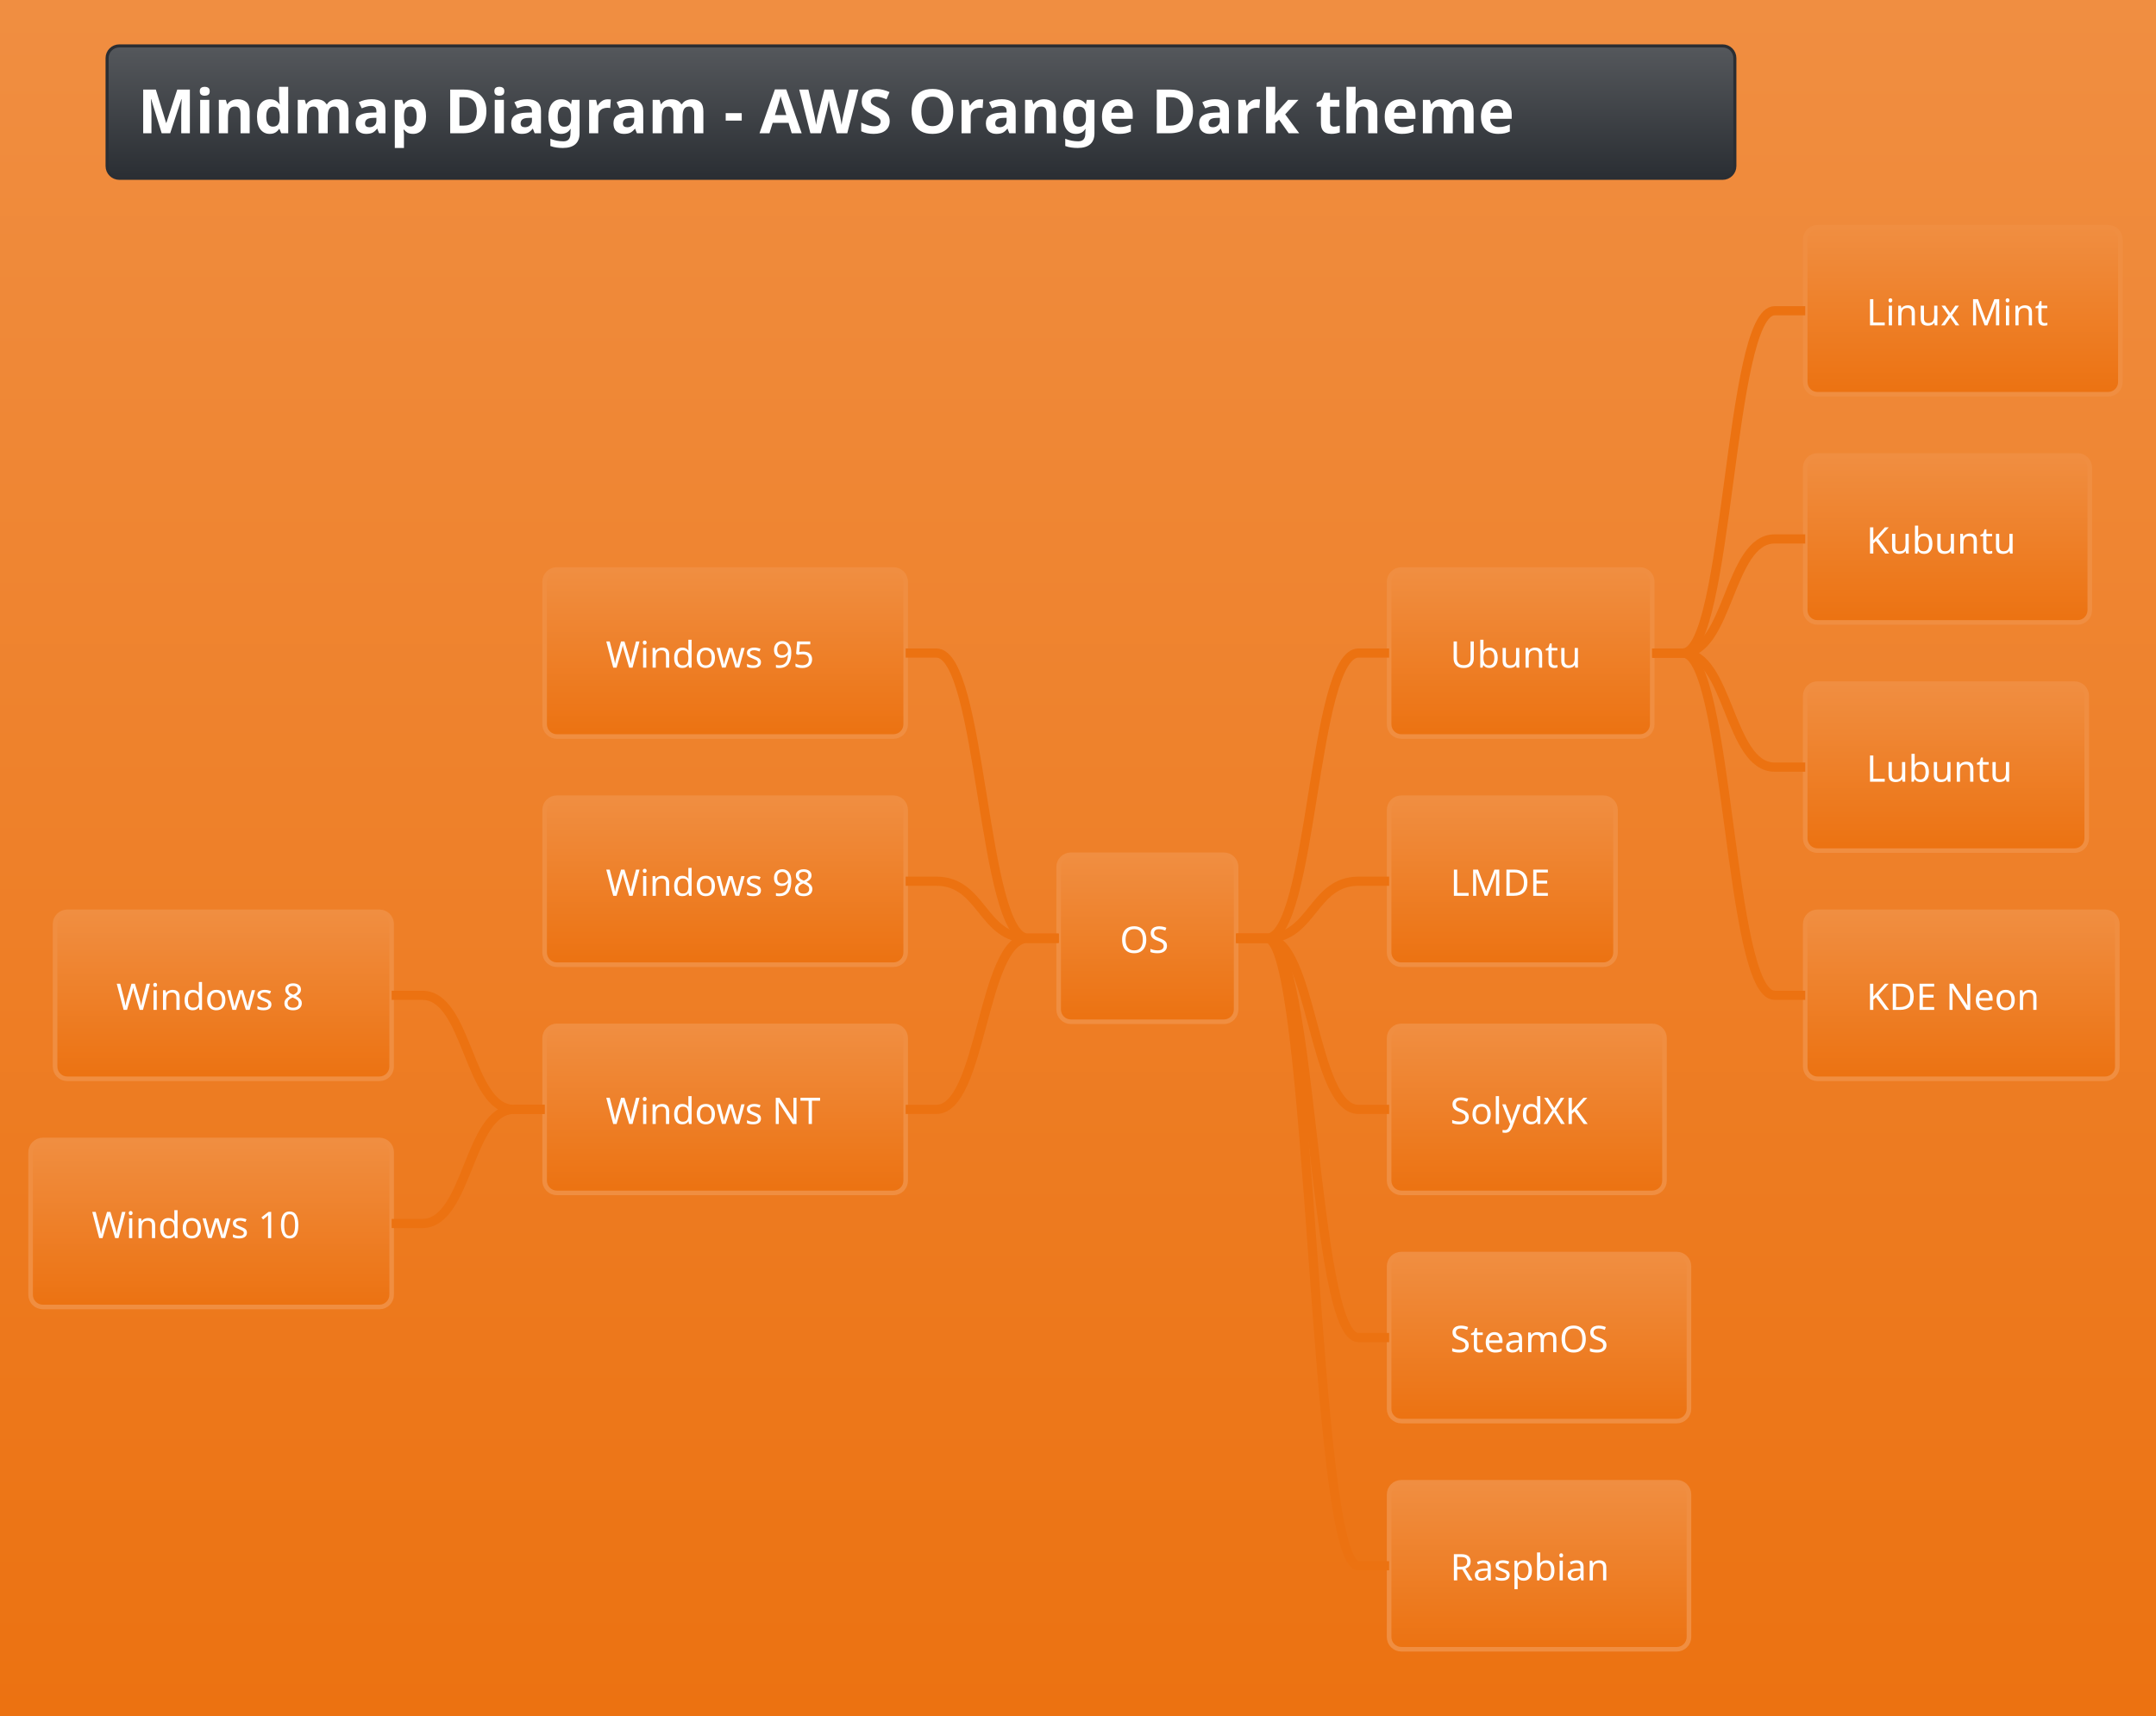
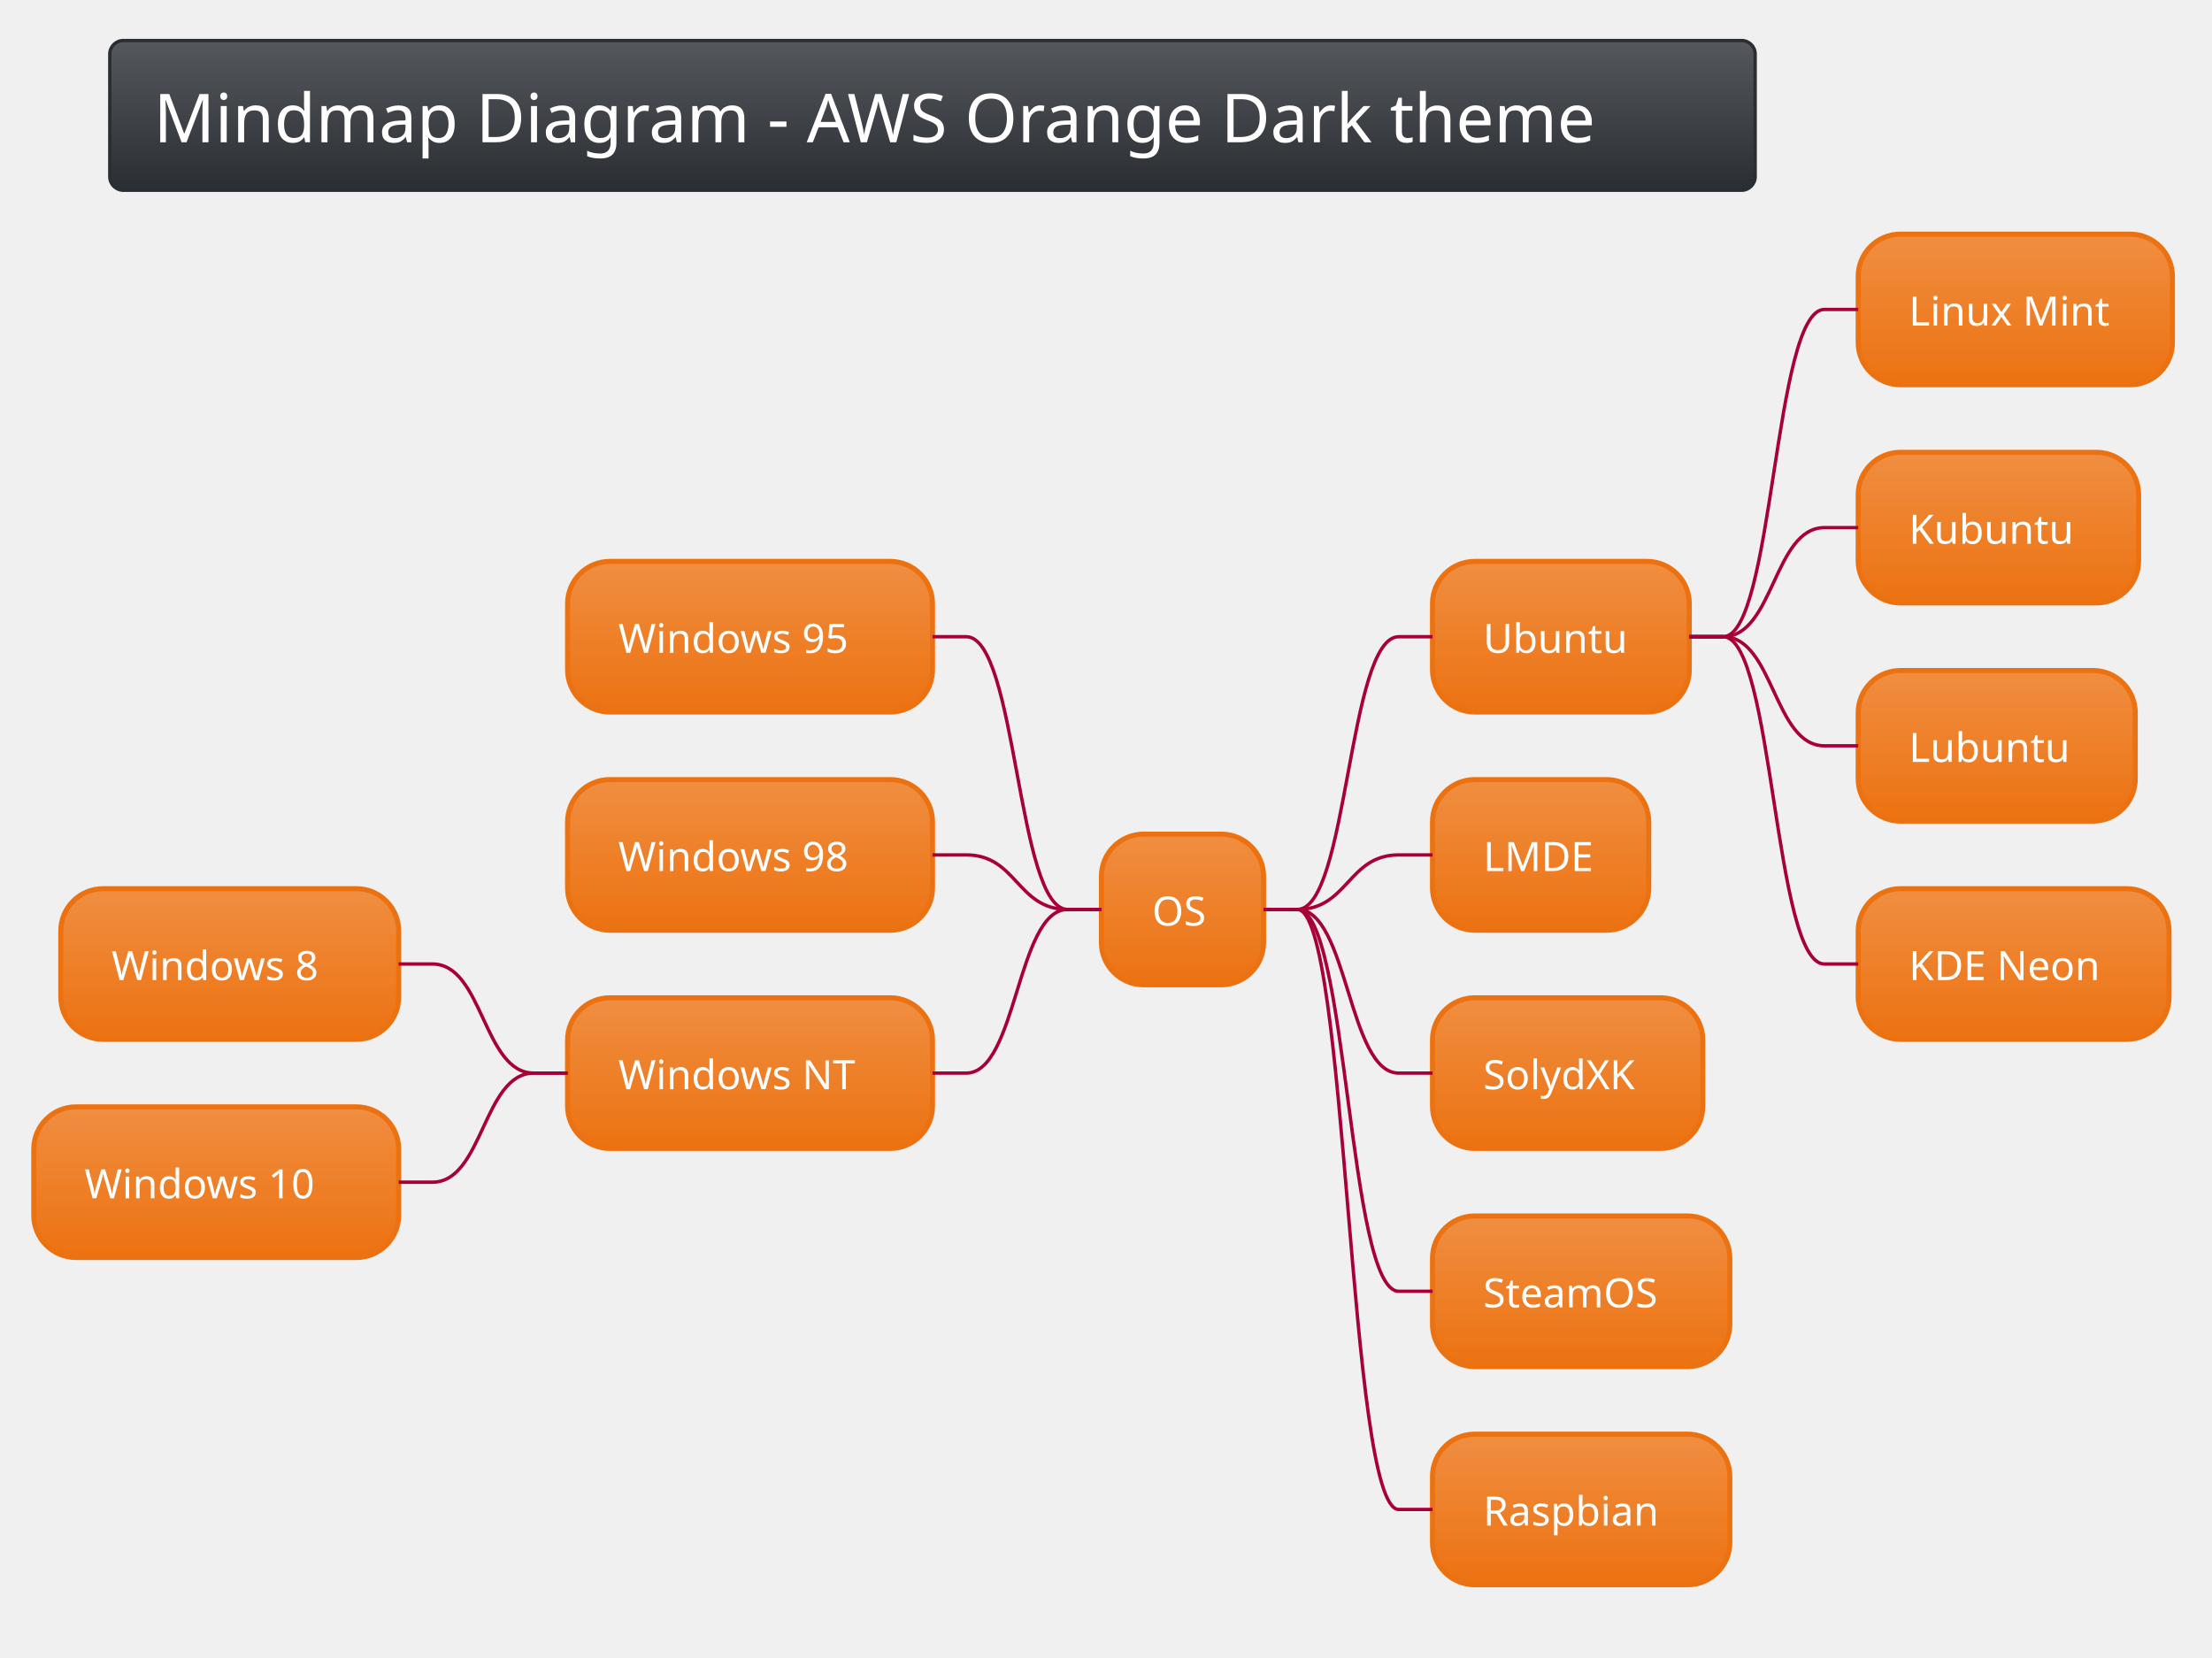
- <svg xmlns="http://www.w3.org/2000/svg" contentScriptType="application/ecmascript" contentStyleType="text/css" height="584.375px" preserveAspectRatio="none" style="width:734px;height:584px;" version="1.1" viewBox="0 0 734 584" width="734.375px" zoomAndPan="magnify">
+ <svg xmlns="http://www.w3.org/2000/svg" contentScriptType="application/ecmascript" contentStyleType="text/css" height="511.458px" preserveAspectRatio="none" style="width:682px;height:511px;background:#00000000;" version="1.1" viewBox="0 0 682 511" width="682.292px" zoomAndPan="magnify">
  <defs>
-     <linearGradient id="gwz2tf662kgys0" x1="50%" x2="50%" y1="0%" y2="100%">
+     <linearGradient id="g1ghbua6iekz640" x1="50%" x2="50%" y1="0%" y2="100%">
+       <stop offset="0%" stop-color="#55585C" />
+       <stop offset="100%" stop-color="#2A2E33" />
+     </linearGradient>
+     <linearGradient id="g1ghbua6iekz641" x1="50%" x2="50%" y1="0%" y2="100%">
      <stop offset="0%" stop-color="#F08E41" />
      <stop offset="100%" stop-color="#EC7211" />
    </linearGradient>
-     <linearGradient id="gwz2tf662kgys1" x1="50%" x2="50%" y1="0%" y2="100%">
-       <stop offset="0%" stop-color="#55585C" />
-       <stop offset="100%" stop-color="#2A2E33" />
-     </linearGradient>
  </defs>
  <g>
-     <rect fill="url(#gwz2tf662kgys0)" height="584.375" style="stroke:none;stroke-width:1.042;" width="734.375" x="0" y="0" />
-     <rect fill="url(#gwz2tf662kgys1)" height="45.085" rx="4.167" ry="4.167" style="stroke:#2A2E33;stroke-width:1.042;" width="554.167" x="36.458" y="15.625" />
-     <text fill="#FFFFFF" font-family="&quot;Verdana&quot;" font-size="20.833" font-weight="bold" lengthAdjust="spacing" textLength="533.333" x="46.875" y="45.38">Mindmap Diagram - AWS Orange Dark theme</text>
-     <rect fill="url(#gwz2tf662kgys0)" height="56.858" rx="4.167" ry="4.167" style="stroke:#F08E41;stroke-width:1.562;" width="60.417" x="360.417" y="291.028" />
-     <text fill="#FFFFFF" font-family="Verdana" font-size="12.5" lengthAdjust="spacing" textLength="18.75" x="381.25" y="324.429">OS</text>
-     <rect fill="url(#gwz2tf662kgys0)" height="56.858" rx="4.167" ry="4.167" style="stroke:#F08E41;stroke-width:1.562;" width="89.583" x="472.917" y="193.914" />
-     <text fill="#FFFFFF" font-family="Verdana" font-size="12.5" lengthAdjust="spacing" textLength="47.917" x="493.75" y="227.314">Ubuntu</text>
-     <rect fill="url(#gwz2tf662kgys0)" height="56.858" rx="4.167" ry="4.167" style="stroke:#F08E41;stroke-width:1.562;" width="107.292" x="614.583" y="77.376" />
-     <text fill="#FFFFFF" font-family="Verdana" font-size="12.5" lengthAdjust="spacing" textLength="65.625" x="635.417" y="110.777">Linux Mint</text>
-     <path d="M562.5,222.343 L572.917,222.343 C588.542,222.343 588.542,105.805 604.167,105.805 L614.583,105.805 " fill="none" style="stroke:#EC7211;stroke-width:3.125;" />
-     <rect fill="url(#gwz2tf662kgys0)" height="56.858" rx="4.167" ry="4.167" style="stroke:#F08E41;stroke-width:1.562;" width="96.875" x="614.583" y="155.068" />
-     <text fill="#FFFFFF" font-family="Verdana" font-size="12.5" lengthAdjust="spacing" textLength="55.208" x="635.417" y="188.468">Kubuntu</text>
-     <path d="M562.5,222.343 L572.917,222.343 C588.542,222.343 588.542,183.497 604.167,183.497 L614.583,183.497 " fill="none" style="stroke:#EC7211;stroke-width:3.125;" />
-     <rect fill="url(#gwz2tf662kgys0)" height="56.858" rx="4.167" ry="4.167" style="stroke:#F08E41;stroke-width:1.562;" width="95.833" x="614.583" y="232.76" />
-     <text fill="#FFFFFF" font-family="Verdana" font-size="12.5" lengthAdjust="spacing" textLength="54.167" x="635.417" y="266.16">Lubuntu</text>
-     <path d="M562.5,222.343 L572.917,222.343 C588.542,222.343 588.542,261.189 604.167,261.189 L614.583,261.189 " fill="none" style="stroke:#EC7211;stroke-width:3.125;" />
-     <rect fill="url(#gwz2tf662kgys0)" height="56.858" rx="4.167" ry="4.167" style="stroke:#F08E41;stroke-width:1.562;" width="106.25" x="614.583" y="310.451" />
-     <text fill="#FFFFFF" font-family="Verdana" font-size="12.5" lengthAdjust="spacing" textLength="64.583" x="635.417" y="343.852">KDE Neon</text>
-     <path d="M562.5,222.343 L572.917,222.343 C588.542,222.343 588.542,338.88 604.167,338.88 L614.583,338.88 " fill="none" style="stroke:#EC7211;stroke-width:3.125;" />
-     <path d="M420.833,319.457 L431.25,319.457 C446.875,319.457 446.875,222.343 462.5,222.343 L472.917,222.343 " fill="none" style="stroke:#EC7211;stroke-width:3.125;" />
-     <rect fill="url(#gwz2tf662kgys0)" height="56.858" rx="4.167" ry="4.167" style="stroke:#F08E41;stroke-width:1.562;" width="77.083" x="472.917" y="271.605" />
-     <text fill="#FFFFFF" font-family="Verdana" font-size="12.5" lengthAdjust="spacing" textLength="35.417" x="493.75" y="305.006">LMDE</text>
-     <path d="M420.833,319.457 L431.25,319.457 C446.875,319.457 446.875,300.035 462.5,300.035 L472.917,300.035 " fill="none" style="stroke:#EC7211;stroke-width:3.125;" />
-     <rect fill="url(#gwz2tf662kgys0)" height="56.858" rx="4.167" ry="4.167" style="stroke:#F08E41;stroke-width:1.562;" width="93.75" x="472.917" y="349.297" />
-     <text fill="#FFFFFF" font-family="Verdana" font-size="12.5" lengthAdjust="spacing" textLength="52.083" x="493.75" y="382.698">SolydXK</text>
-     <path d="M420.833,319.457 L431.25,319.457 C446.875,319.457 446.875,377.726 462.5,377.726 L472.917,377.726 " fill="none" style="stroke:#EC7211;stroke-width:3.125;" />
-     <rect fill="url(#gwz2tf662kgys0)" height="56.858" rx="4.167" ry="4.167" style="stroke:#F08E41;stroke-width:1.562;" width="102.083" x="472.917" y="426.989" />
-     <text fill="#FFFFFF" font-family="Verdana" font-size="12.5" lengthAdjust="spacing" textLength="60.417" x="493.75" y="460.389">SteamOS</text>
-     <path d="M420.833,319.457 L431.25,319.457 C446.875,319.457 446.875,455.418 462.5,455.418 L472.917,455.418 " fill="none" style="stroke:#EC7211;stroke-width:3.125;" />
-     <rect fill="url(#gwz2tf662kgys0)" height="56.858" rx="4.167" ry="4.167" style="stroke:#F08E41;stroke-width:1.562;" width="102.083" x="472.917" y="504.68" />
-     <text fill="#FFFFFF" font-family="Verdana" font-size="12.5" lengthAdjust="spacing" textLength="60.417" x="493.75" y="538.081">Raspbian</text>
-     <path d="M420.833,319.457 L431.25,319.457 C446.875,319.457 446.875,533.11 462.5,533.11 L472.917,533.11 " fill="none" style="stroke:#EC7211;stroke-width:3.125;" />
-     <rect fill="url(#gwz2tf662kgys0)" height="56.858" rx="4.167" ry="4.167" style="stroke:#F08E41;stroke-width:1.562;" width="122.917" x="185.417" y="193.914" />
-     <text fill="#FFFFFF" font-family="Verdana" font-size="12.5" lengthAdjust="spacing" textLength="81.25" x="206.25" y="227.314">Windows 95</text>
-     <path d="M360.417,319.457 L350,319.457 C334.375,319.457 334.375,222.343 318.75,222.343 L308.333,222.343 " fill="none" style="stroke:#EC7211;stroke-width:3.125;" />
-     <rect fill="url(#gwz2tf662kgys0)" height="56.858" rx="4.167" ry="4.167" style="stroke:#F08E41;stroke-width:1.562;" width="122.917" x="185.417" y="271.605" />
-     <text fill="#FFFFFF" font-family="Verdana" font-size="12.5" lengthAdjust="spacing" textLength="81.25" x="206.25" y="305.006">Windows 98</text>
-     <path d="M360.417,319.457 L350,319.457 C334.375,319.457 334.375,300.035 318.75,300.035 L308.333,300.035 " fill="none" style="stroke:#EC7211;stroke-width:3.125;" />
-     <rect fill="url(#gwz2tf662kgys0)" height="56.858" rx="4.167" ry="4.167" style="stroke:#F08E41;stroke-width:1.562;" width="122.917" x="185.417" y="349.297" />
-     <text fill="#FFFFFF" font-family="Verdana" font-size="12.5" lengthAdjust="spacing" textLength="81.25" x="206.25" y="382.698">Windows NT</text>
-     <rect fill="url(#gwz2tf662kgys0)" height="56.858" rx="4.167" ry="4.167" style="stroke:#F08E41;stroke-width:1.562;" width="114.583" x="18.75" y="310.451" />
-     <text fill="#FFFFFF" font-family="Verdana" font-size="12.5" lengthAdjust="spacing" textLength="72.917" x="39.583" y="343.852">Windows 8</text>
-     <path d="M185.417,377.726 L175,377.726 C159.375,377.726 159.375,338.88 143.75,338.88 L133.333,338.88 " fill="none" style="stroke:#EC7211;stroke-width:3.125;" />
-     <rect fill="url(#gwz2tf662kgys0)" height="56.858" rx="4.167" ry="4.167" style="stroke:#F08E41;stroke-width:1.562;" width="122.917" x="10.417" y="388.143" />
-     <text fill="#FFFFFF" font-family="Verdana" font-size="12.5" lengthAdjust="spacing" textLength="81.25" x="31.25" y="421.543">Windows 10</text>
-     <path d="M185.417,377.726 L175,377.726 C159.375,377.726 159.375,416.572 143.75,416.572 L133.333,416.572 " fill="none" style="stroke:#EC7211;stroke-width:3.125;" />
-     <path d="M360.417,319.457 L350,319.457 C334.375,319.457 334.375,377.726 318.75,377.726 L308.333,377.726 " fill="none" style="stroke:#EC7211;stroke-width:3.125;" />
+     <rect fill="url(#g1ghbua6iekz640)" height="46.153" rx="4.167" ry="4.167" style="stroke:#2A2E33;stroke-width:1.042;" width="507.292" x="33.854" y="12.5" />
+     <text fill="#FFFFFF" font-family="Verdana" font-size="20.833" lengthAdjust="spacing" textLength="480.208" x="47.396" y="43.862">Mindmap Diagram - AWS Orange Dark theme</text>
+     <rect fill="url(#g1ghbua6iekz641)" height="46.442" rx="13.021" ry="13.021" style="stroke:#EC7211;stroke-width:1.562;" width="50" x="339.583" y="257.201" />
+     <text fill="#FFFFFF" font-family="Verdana" font-size="12.5" lengthAdjust="spacing" textLength="18.75" x="355.208" y="285.393">OS</text>
+     <rect fill="url(#g1ghbua6iekz641)" height="46.442" rx="13.021" ry="13.021" style="stroke:#EC7211;stroke-width:1.562;" width="79.167" x="441.667" y="173.107" />
+     <text fill="#FFFFFF" font-family="Verdana" font-size="12.5" lengthAdjust="spacing" textLength="47.917" x="457.292" y="201.299">Ubuntu</text>
+     <rect fill="url(#g1ghbua6iekz641)" height="46.442" rx="13.021" ry="13.021" style="stroke:#EC7211;stroke-width:1.562;" width="96.875" x="572.917" y="72.194" />
+     <text fill="#FFFFFF" font-family="Verdana" font-size="12.5" lengthAdjust="spacing" textLength="65.625" x="588.542" y="100.387">Linux Mint</text>
+     <path d="M520.833,196.328 L531.25,196.328 C546.875,196.328 546.875,95.415 562.5,95.415 L572.917,95.415 " fill="none" style="stroke:#A80036;stroke-width:1.042;" />
+     <rect fill="url(#g1ghbua6iekz641)" height="46.442" rx="13.021" ry="13.021" style="stroke:#EC7211;stroke-width:1.562;" width="86.458" x="572.917" y="139.469" />
+     <text fill="#FFFFFF" font-family="Verdana" font-size="12.5" lengthAdjust="spacing" textLength="55.208" x="588.542" y="167.661">Kubuntu</text>
+     <path d="M520.833,196.328 L531.25,196.328 C546.875,196.328 546.875,162.69 562.5,162.69 L572.917,162.69 " fill="none" style="stroke:#A80036;stroke-width:1.042;" />
+     <rect fill="url(#g1ghbua6iekz641)" height="46.442" rx="13.021" ry="13.021" style="stroke:#EC7211;stroke-width:1.562;" width="85.417" x="572.917" y="206.744" />
+     <text fill="#FFFFFF" font-family="Verdana" font-size="12.5" lengthAdjust="spacing" textLength="54.167" x="588.542" y="234.936">Lubuntu</text>
+     <path d="M520.833,196.328 L531.25,196.328 C546.875,196.328 546.875,229.965 562.5,229.965 L572.917,229.965 " fill="none" style="stroke:#A80036;stroke-width:1.042;" />
+     <rect fill="url(#g1ghbua6iekz641)" height="46.442" rx="13.021" ry="13.021" style="stroke:#EC7211;stroke-width:1.562;" width="95.833" x="572.917" y="274.019" />
+     <text fill="#FFFFFF" font-family="Verdana" font-size="12.5" lengthAdjust="spacing" textLength="64.583" x="588.542" y="302.212">KDE Neon</text>
+     <path d="M520.833,196.328 L531.25,196.328 C546.875,196.328 546.875,297.24 562.5,297.24 L572.917,297.24 " fill="none" style="stroke:#A80036;stroke-width:1.042;" />
+     <path d="M389.583,280.421 L400,280.421 C415.625,280.421 415.625,196.328 431.25,196.328 L441.667,196.328 " fill="none" style="stroke:#A80036;stroke-width:1.042;" />
+     <rect fill="url(#g1ghbua6iekz641)" height="46.442" rx="13.021" ry="13.021" style="stroke:#EC7211;stroke-width:1.562;" width="66.667" x="441.667" y="240.382" />
+     <text fill="#FFFFFF" font-family="Verdana" font-size="12.5" lengthAdjust="spacing" textLength="35.417" x="457.292" y="268.574">LMDE</text>
+     <path d="M389.583,280.421 L400,280.421 C415.625,280.421 415.625,263.603 431.25,263.603 L441.667,263.603 " fill="none" style="stroke:#A80036;stroke-width:1.042;" />
+     <rect fill="url(#g1ghbua6iekz641)" height="46.442" rx="13.021" ry="13.021" style="stroke:#EC7211;stroke-width:1.562;" width="83.333" x="441.667" y="307.657" />
+     <text fill="#FFFFFF" font-family="Verdana" font-size="12.5" lengthAdjust="spacing" textLength="52.083" x="457.292" y="335.849">SolydXK</text>
+     <path d="M389.583,280.421 L400,280.421 C415.625,280.421 415.625,330.878 431.25,330.878 L441.667,330.878 " fill="none" style="stroke:#A80036;stroke-width:1.042;" />
+     <rect fill="url(#g1ghbua6iekz641)" height="46.442" rx="13.021" ry="13.021" style="stroke:#EC7211;stroke-width:1.562;" width="91.667" x="441.667" y="374.932" />
+     <text fill="#FFFFFF" font-family="Verdana" font-size="12.5" lengthAdjust="spacing" textLength="60.417" x="457.292" y="403.124">SteamOS</text>
+     <path d="M389.583,280.421 L400,280.421 C415.625,280.421 415.625,398.153 431.25,398.153 L441.667,398.153 " fill="none" style="stroke:#A80036;stroke-width:1.042;" />
+     <rect fill="url(#g1ghbua6iekz641)" height="46.442" rx="13.021" ry="13.021" style="stroke:#EC7211;stroke-width:1.562;" width="91.667" x="441.667" y="442.207" />
+     <text fill="#FFFFFF" font-family="Verdana" font-size="12.5" lengthAdjust="spacing" textLength="60.417" x="457.292" y="470.399">Raspbian</text>
+     <path d="M389.583,280.421 L400,280.421 C415.625,280.421 415.625,465.428 431.25,465.428 L441.667,465.428 " fill="none" style="stroke:#A80036;stroke-width:1.042;" />
+     <rect fill="url(#g1ghbua6iekz641)" height="46.442" rx="13.021" ry="13.021" style="stroke:#EC7211;stroke-width:1.562;" width="112.5" x="175" y="173.107" />
+     <text fill="#FFFFFF" font-family="Verdana" font-size="12.5" lengthAdjust="spacing" textLength="81.25" x="190.625" y="201.299">Windows 95</text>
+     <path d="M339.583,280.421 L329.167,280.421 C313.542,280.421 313.542,196.328 297.917,196.328 L287.5,196.328 " fill="none" style="stroke:#A80036;stroke-width:1.042;" />
+     <rect fill="url(#g1ghbua6iekz641)" height="46.442" rx="13.021" ry="13.021" style="stroke:#EC7211;stroke-width:1.562;" width="112.5" x="175" y="240.382" />
+     <text fill="#FFFFFF" font-family="Verdana" font-size="12.5" lengthAdjust="spacing" textLength="81.25" x="190.625" y="268.574">Windows 98</text>
+     <path d="M339.583,280.421 L329.167,280.421 C313.542,280.421 313.542,263.603 297.917,263.603 L287.5,263.603 " fill="none" style="stroke:#A80036;stroke-width:1.042;" />
+     <rect fill="url(#g1ghbua6iekz641)" height="46.442" rx="13.021" ry="13.021" style="stroke:#EC7211;stroke-width:1.562;" width="112.5" x="175" y="307.657" />
+     <text fill="#FFFFFF" font-family="Verdana" font-size="12.5" lengthAdjust="spacing" textLength="81.25" x="190.625" y="335.849">Windows NT</text>
+     <rect fill="url(#g1ghbua6iekz641)" height="46.442" rx="13.021" ry="13.021" style="stroke:#EC7211;stroke-width:1.562;" width="104.167" x="18.75" y="274.019" />
+     <text fill="#FFFFFF" font-family="Verdana" font-size="12.5" lengthAdjust="spacing" textLength="72.917" x="34.375" y="302.212">Windows 8</text>
+     <path d="M175,330.878 L164.583,330.878 C148.958,330.878 148.958,297.24 133.333,297.24 L122.917,297.24 " fill="none" style="stroke:#A80036;stroke-width:1.042;" />
+     <rect fill="url(#g1ghbua6iekz641)" height="46.442" rx="13.021" ry="13.021" style="stroke:#EC7211;stroke-width:1.562;" width="112.5" x="10.417" y="341.294" />
+     <text fill="#FFFFFF" font-family="Verdana" font-size="12.5" lengthAdjust="spacing" textLength="81.25" x="26.042" y="369.486">Windows 10</text>
+     <path d="M175,330.878 L164.583,330.878 C148.958,330.878 148.958,364.515 133.333,364.515 L122.917,364.515 " fill="none" style="stroke:#A80036;stroke-width:1.042;" />
+     <path d="M339.583,280.421 L329.167,280.421 C313.542,280.421 313.542,330.878 297.917,330.878 L287.5,330.878 " fill="none" style="stroke:#A80036;stroke-width:1.042;" />
  </g>
</svg>
